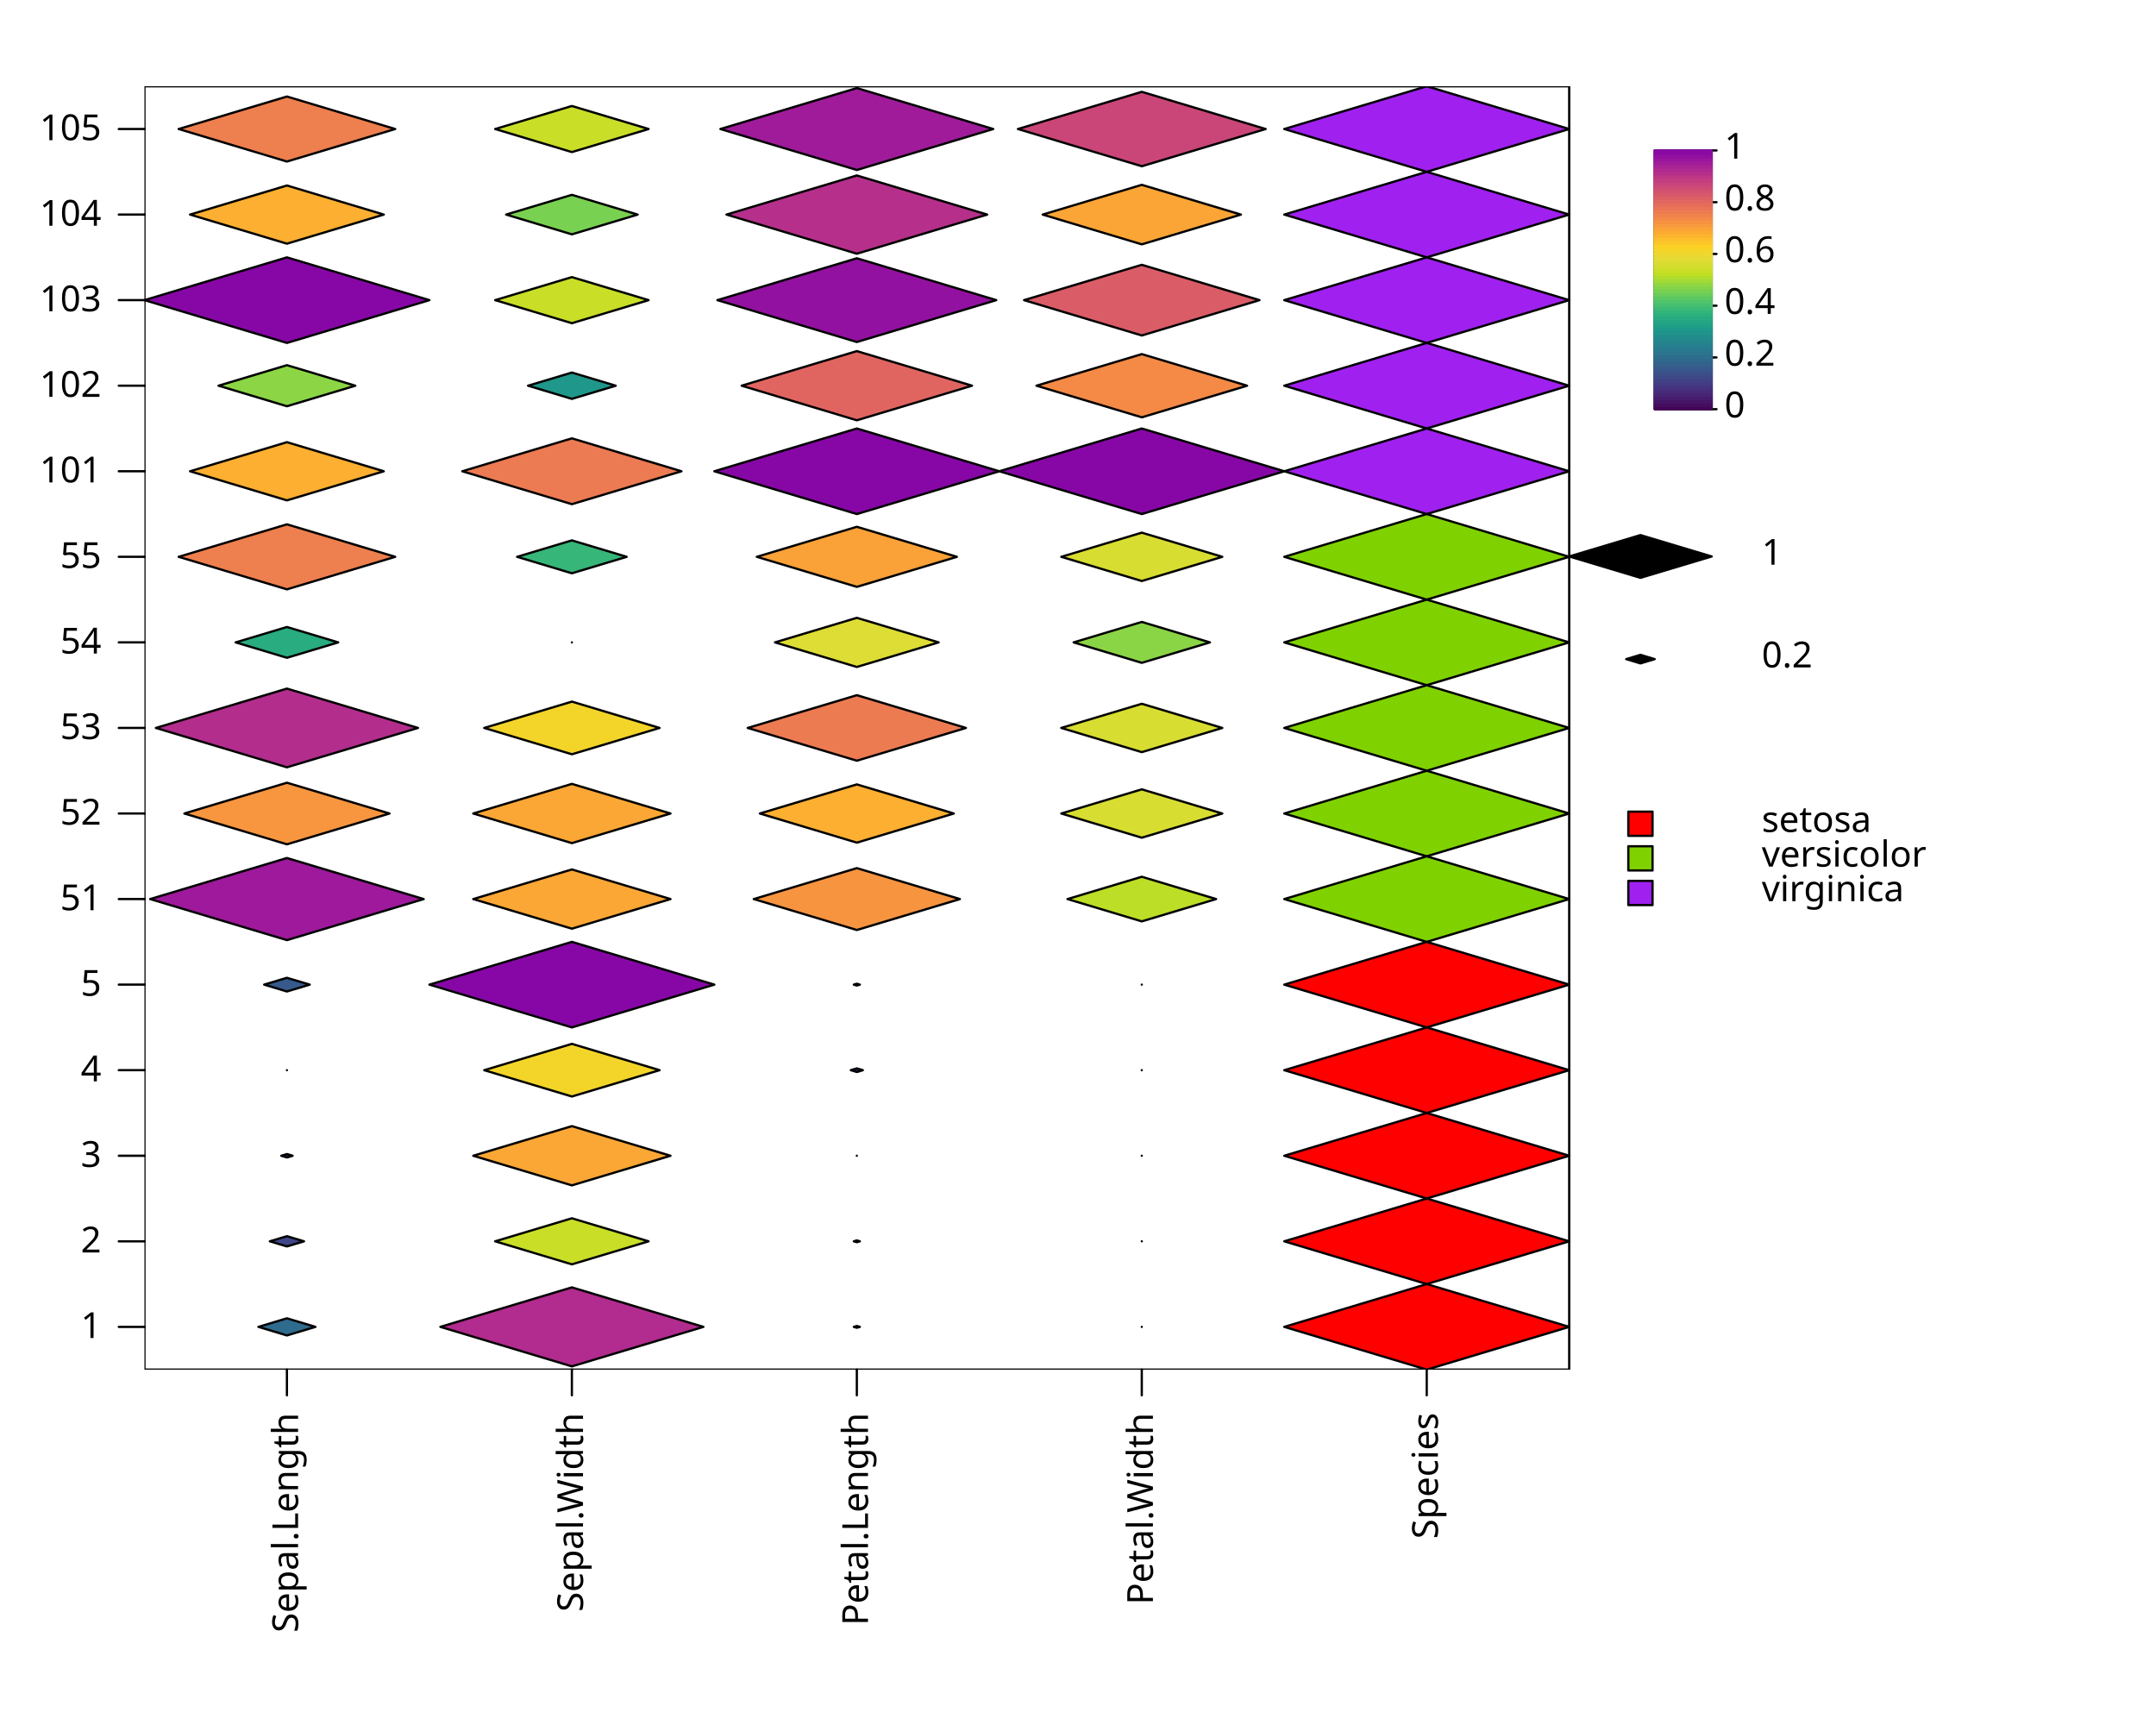
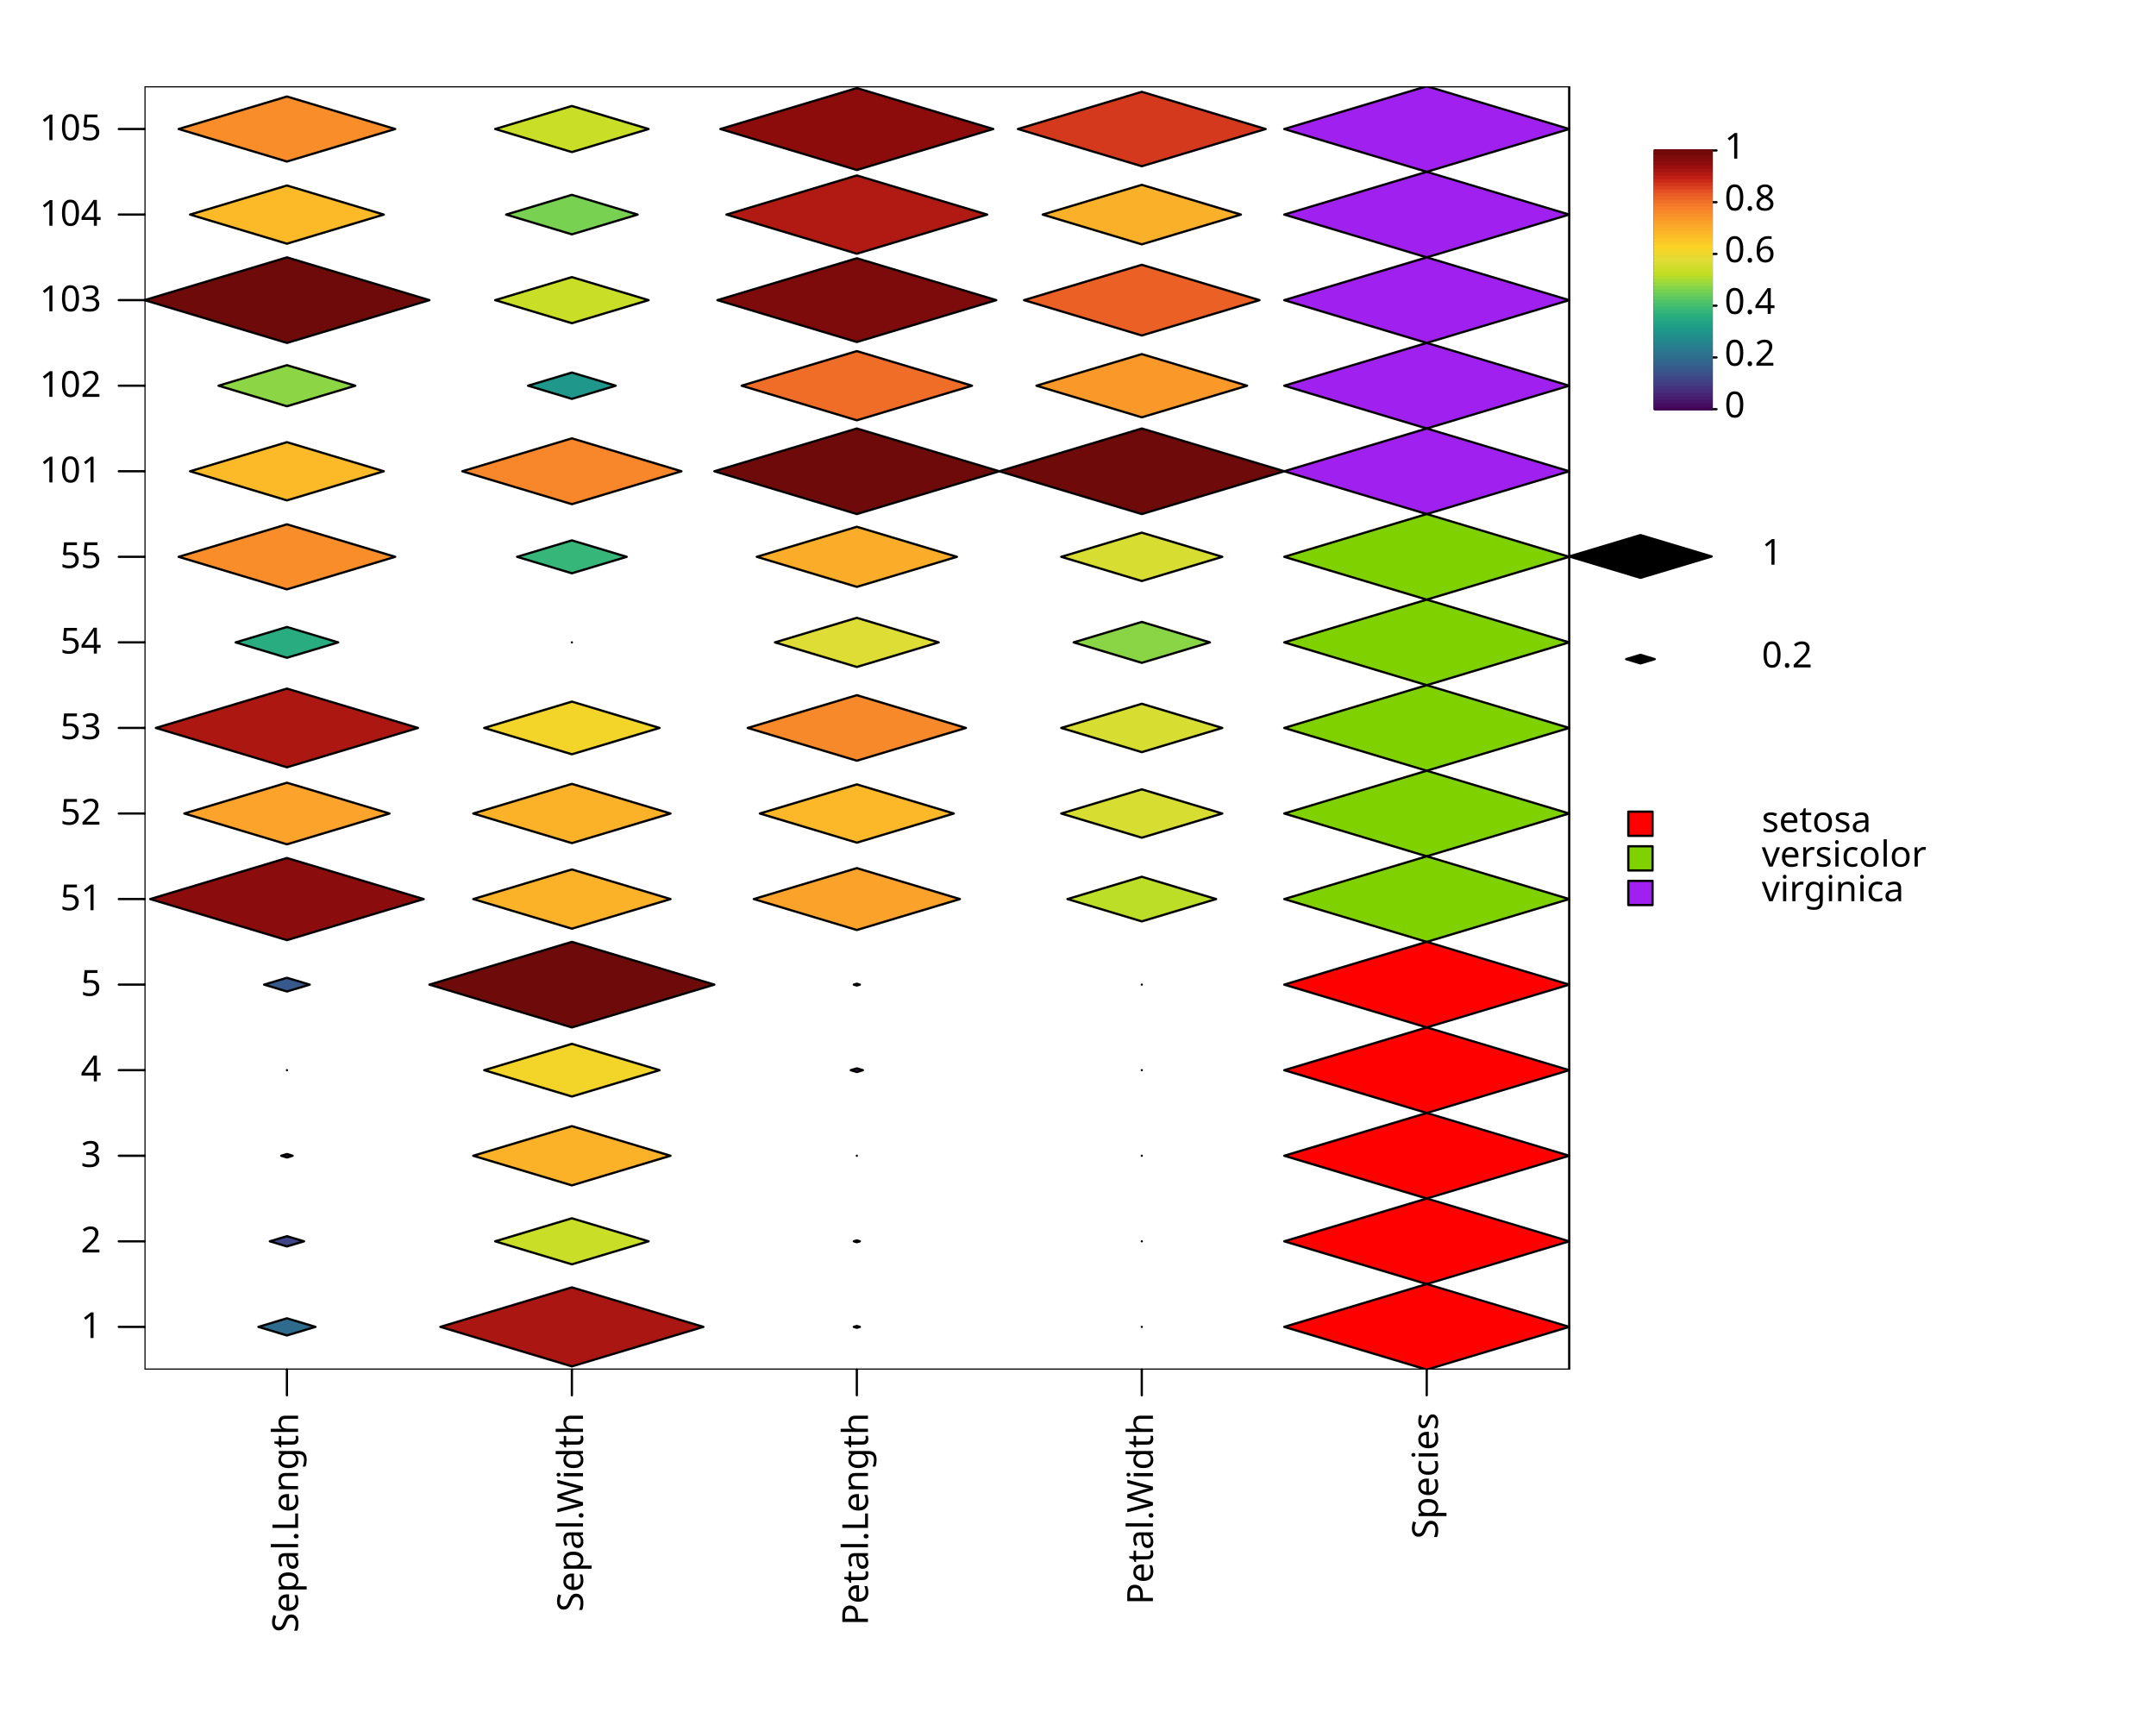
<svg xmlns="http://www.w3.org/2000/svg" class="svglite" data-engine-version="2.0" width="720.00pt" height="576.00pt" viewBox="0 0 720.00 576.00">
  <defs>
    <style type="text/css">
    .svglite line, .svglite polyline, .svglite polygon, .svglite path, .svglite rect, .svglite circle {
      fill: none;
      stroke: #000000;
      stroke-linecap: round;
      stroke-linejoin: round;
      stroke-miterlimit: 10.00;
    }
  </style>
  </defs>
  <rect width="100%" height="100%" style="stroke: none; fill: #FFFFFF;" />
  <defs>
    <clipPath id="cpMC4wMHw3MjAuMDB8MC4wMHw1NzYuMDA=">
      <rect x="0.00" y="0.00" width="720.00" height="576.00" />
    </clipPath>
  </defs>
  <g clip-path="url(#cpMC4wMHw3MjAuMDB8MC4wMHw1NzYuMDA=)">
    <line x1="95.82" y1="457.34" x2="95.82" y2="457.34" style="stroke-width: 0.75;" />
    <line x1="95.82" y1="457.34" x2="95.82" y2="465.91" style="stroke-width: 0.75;" />
    <text transform="translate(99.54,471.74) rotate(-90)" text-anchor="end" style="font-size: 12.00px; font-family: sans;" textLength="70.73px" lengthAdjust="spacingAndGlyphs">Sepal.Length</text>
    <line x1="190.98" y1="457.34" x2="190.98" y2="457.34" style="stroke-width: 0.75;" />
    <line x1="190.98" y1="457.34" x2="190.98" y2="465.91" style="stroke-width: 0.75;" />
    <text transform="translate(194.70,471.74) rotate(-90)" text-anchor="end" style="font-size: 12.00px; font-family: sans;" textLength="64.70px" lengthAdjust="spacingAndGlyphs">Sepal.Width</text>
    <line x1="286.14" y1="457.34" x2="286.14" y2="457.34" style="stroke-width: 0.75;" />
    <line x1="286.14" y1="457.34" x2="286.14" y2="465.91" style="stroke-width: 0.75;" />
    <text transform="translate(289.86,471.74) rotate(-90)" text-anchor="end" style="font-size: 12.00px; font-family: sans;" textLength="67.39px" lengthAdjust="spacingAndGlyphs">Petal.Length</text>
    <line x1="381.30" y1="457.34" x2="381.30" y2="457.34" style="stroke-width: 0.75;" />
    <line x1="381.30" y1="457.34" x2="381.30" y2="465.91" style="stroke-width: 0.75;" />
    <text transform="translate(385.02,471.74) rotate(-90)" text-anchor="end" style="font-size: 12.00px; font-family: sans;" textLength="61.36px" lengthAdjust="spacingAndGlyphs">Petal.Width</text>
    <line x1="476.46" y1="457.34" x2="476.46" y2="457.34" style="stroke-width: 0.75;" />
    <line x1="476.46" y1="457.34" x2="476.46" y2="465.91" style="stroke-width: 0.75;" />
    <text transform="translate(480.18,471.74) rotate(-90)" text-anchor="end" style="font-size: 12.00px; font-family: sans;" textLength="42.70px" lengthAdjust="spacingAndGlyphs">Species</text>
    <line x1="48.24" y1="443.06" x2="48.24" y2="443.06" style="stroke-width: 0.75;" />
    <line x1="48.24" y1="443.06" x2="39.67" y2="443.06" style="stroke-width: 0.75;" />
    <text x="33.84" y="446.78" text-anchor="end" style="font-size: 12.00px; font-family: sans;" textLength="6.67px" lengthAdjust="spacingAndGlyphs">1</text>
    <line x1="48.24" y1="414.49" x2="48.24" y2="414.49" style="stroke-width: 0.75;" />
    <line x1="48.24" y1="414.49" x2="39.67" y2="414.49" style="stroke-width: 0.75;" />
    <text x="33.84" y="418.21" text-anchor="end" style="font-size: 12.00px; font-family: sans;" textLength="6.67px" lengthAdjust="spacingAndGlyphs">2</text>
    <line x1="48.24" y1="385.92" x2="48.24" y2="385.92" style="stroke-width: 0.75;" />
    <line x1="48.24" y1="385.92" x2="39.67" y2="385.92" style="stroke-width: 0.75;" />
    <text x="33.84" y="389.64" text-anchor="end" style="font-size: 12.00px; font-family: sans;" textLength="6.67px" lengthAdjust="spacingAndGlyphs">3</text>
    <line x1="48.24" y1="357.35" x2="48.24" y2="357.35" style="stroke-width: 0.75;" />
    <line x1="48.24" y1="357.35" x2="39.67" y2="357.35" style="stroke-width: 0.75;" />
    <text x="33.84" y="361.07" text-anchor="end" style="font-size: 12.00px; font-family: sans;" textLength="6.67px" lengthAdjust="spacingAndGlyphs">4</text>
    <line x1="48.24" y1="328.78" x2="48.24" y2="328.78" style="stroke-width: 0.75;" />
    <line x1="48.24" y1="328.78" x2="39.67" y2="328.78" style="stroke-width: 0.75;" />
    <text x="33.84" y="332.50" text-anchor="end" style="font-size: 12.00px; font-family: sans;" textLength="6.67px" lengthAdjust="spacingAndGlyphs">5</text>
    <line x1="48.24" y1="300.21" x2="48.24" y2="300.21" style="stroke-width: 0.75;" />
    <line x1="48.24" y1="300.21" x2="39.67" y2="300.21" style="stroke-width: 0.75;" />
    <text x="33.84" y="303.93" text-anchor="end" style="font-size: 12.00px; font-family: sans;" textLength="13.35px" lengthAdjust="spacingAndGlyphs">51</text>
    <line x1="48.24" y1="271.64" x2="48.24" y2="271.64" style="stroke-width: 0.75;" />
    <line x1="48.24" y1="271.64" x2="39.67" y2="271.64" style="stroke-width: 0.75;" />
    <text x="33.84" y="275.36" text-anchor="end" style="font-size: 12.00px; font-family: sans;" textLength="13.35px" lengthAdjust="spacingAndGlyphs">52</text>
    <line x1="48.24" y1="243.07" x2="48.24" y2="243.07" style="stroke-width: 0.75;" />
    <line x1="48.24" y1="243.07" x2="39.67" y2="243.07" style="stroke-width: 0.75;" />
    <text x="33.84" y="246.79" text-anchor="end" style="font-size: 12.00px; font-family: sans;" textLength="13.35px" lengthAdjust="spacingAndGlyphs">53</text>
    <line x1="48.24" y1="214.50" x2="48.24" y2="214.50" style="stroke-width: 0.75;" />
    <line x1="48.24" y1="214.50" x2="39.67" y2="214.50" style="stroke-width: 0.75;" />
    <text x="33.84" y="218.22" text-anchor="end" style="font-size: 12.00px; font-family: sans;" textLength="13.35px" lengthAdjust="spacingAndGlyphs">54</text>
    <line x1="48.24" y1="185.93" x2="48.24" y2="185.93" style="stroke-width: 0.75;" />
    <line x1="48.24" y1="185.93" x2="39.67" y2="185.93" style="stroke-width: 0.75;" />
    <text x="33.84" y="189.65" text-anchor="end" style="font-size: 12.00px; font-family: sans;" textLength="13.35px" lengthAdjust="spacingAndGlyphs">55</text>
    <line x1="48.24" y1="157.36" x2="48.24" y2="157.36" style="stroke-width: 0.75;" />
    <line x1="48.24" y1="157.36" x2="39.67" y2="157.36" style="stroke-width: 0.75;" />
    <text x="33.84" y="161.08" text-anchor="end" style="font-size: 12.00px; font-family: sans;" textLength="20.02px" lengthAdjust="spacingAndGlyphs">101</text>
    <line x1="48.24" y1="128.79" x2="48.24" y2="128.79" style="stroke-width: 0.75;" />
    <line x1="48.24" y1="128.79" x2="39.67" y2="128.79" style="stroke-width: 0.75;" />
    <text x="33.84" y="132.51" text-anchor="end" style="font-size: 12.00px; font-family: sans;" textLength="20.02px" lengthAdjust="spacingAndGlyphs">102</text>
    <line x1="48.24" y1="100.22" x2="48.24" y2="100.22" style="stroke-width: 0.75;" />
    <line x1="48.24" y1="100.22" x2="39.67" y2="100.22" style="stroke-width: 0.75;" />
    <text x="33.84" y="103.94" text-anchor="end" style="font-size: 12.00px; font-family: sans;" textLength="20.02px" lengthAdjust="spacingAndGlyphs">103</text>
    <line x1="48.24" y1="71.65" x2="48.24" y2="71.65" style="stroke-width: 0.75;" />
    <line x1="48.24" y1="71.65" x2="39.67" y2="71.65" style="stroke-width: 0.75;" />
    <text x="33.84" y="75.37" text-anchor="end" style="font-size: 12.00px; font-family: sans;" textLength="20.02px" lengthAdjust="spacingAndGlyphs">104</text>
    <line x1="48.24" y1="43.08" x2="48.24" y2="43.08" style="stroke-width: 0.75;" />
    <line x1="48.24" y1="43.08" x2="39.67" y2="43.08" style="stroke-width: 0.75;" />
    <text x="33.84" y="46.80" text-anchor="end" style="font-size: 12.00px; font-family: sans;" textLength="20.02px" lengthAdjust="spacingAndGlyphs">105</text>
  </g>
  <defs>
    <clipPath id="cpNDguMjR8NjE5LjIwfDI4LjgwfDQ1Ny4zNA==">
      <rect x="48.24" y="28.80" width="570.96" height="428.54" />
    </clipPath>
  </defs>
  <g clip-path="url(#cpNDguMjR8NjE5LjIwfDI4LjgwfDQ1Ny4zNA==)">
    <rect x="48.24" y="28.80" width="475.80" height="428.54" style="stroke-width: 0.75;" />
  </g>
  <g clip-path="url(#cpMC4wMHw3MjAuMDB8MC4wMHw1NzYuMDA=)">
</g>
  <g clip-path="url(#cpNDguMjR8NjE5LjIwfDI4LjgwfDQ1Ny4zNA==)">
-     <polygon points="59.66,43.08 95.82,32.23 131.98,43.08 95.82,53.94 " style="stroke-width: 0.75; fill: #EE7F4E;" />
-     <polygon points="63.47,71.65 95.82,61.94 128.17,71.65 95.82,81.37 " style="stroke-width: 0.75; fill: #FCAF30;" />
-     <polygon points="48.24,100.22 95.82,85.94 143.40,100.22 95.82,114.51 " style="stroke-width: 0.75; fill: #8707A6;" />
+     <polygon points="59.66,43.08 95.82,32.23 131.98,43.08 95.82,53.94 " style="stroke-width: 0.75; fill: #F88D2A;" />
+     <polygon points="63.47,71.65 95.82,61.94 128.17,71.65 95.82,81.37 " style="stroke-width: 0.75; fill: #FCB928;" />
+     <polygon points="48.24,100.22 95.82,85.94 143.40,100.22 95.82,114.51 " style="stroke-width: 0.75; fill: #6E0A0A;" />
    <polygon points="72.98,128.79 95.82,121.94 118.66,128.79 95.82,135.65 " style="stroke-width: 0.75; fill: #8CD645;" />
-     <polygon points="63.47,157.36 95.82,147.65 128.17,157.36 95.82,167.08 " style="stroke-width: 0.75; fill: #FCAF30;" />
-     <polygon points="59.66,185.93 95.82,175.08 131.98,185.93 95.82,196.79 " style="stroke-width: 0.75; fill: #EE7F4E;" />
+     <polygon points="63.47,157.36 95.82,147.65 128.17,157.36 95.82,167.08 " style="stroke-width: 0.75; fill: #FCB928;" />
+     <polygon points="59.66,185.93 95.82,175.08 131.98,185.93 95.82,196.79 " style="stroke-width: 0.75; fill: #F88D2A;" />
    <polygon points="78.69,214.50 95.82,209.36 112.95,214.50 95.82,219.64 " style="stroke-width: 0.75; fill: #28AC80;" />
-     <polygon points="52.05,243.07 95.82,229.93 139.59,243.07 95.82,256.21 " style="stroke-width: 0.75; fill: #B32D8D;" />
-     <polygon points="61.56,271.64 95.82,261.36 130.08,271.64 95.82,281.93 " style="stroke-width: 0.75; fill: #F7963F;" />
-     <polygon points="50.14,300.21 95.82,286.50 141.50,300.21 95.82,313.92 " style="stroke-width: 0.75; fill: #9E199B;" />
+     <polygon points="52.05,243.07 95.82,229.93 139.59,243.07 95.82,256.21 " style="stroke-width: 0.75; fill: #AC1712;" />
+     <polygon points="61.56,271.64 95.82,261.36 130.08,271.64 95.82,281.93 " style="stroke-width: 0.75; fill: #FBA32A;" />
+     <polygon points="50.14,300.21 95.82,286.50 141.50,300.21 95.82,313.92 " style="stroke-width: 0.75; fill: #8A0C0C;" />
    <polygon points="88.21,328.78 95.82,326.50 103.43,328.78 95.82,331.07 " style="stroke-width: 0.75; fill: #37598C;" />
    <polygon points="95.82,357.35 95.82,357.35 95.82,357.35 95.82,357.35 " style="stroke-width: 0.75; fill: #440154;" />
    <polygon points="93.92,385.92 95.82,385.35 97.72,385.92 95.82,386.49 " style="stroke-width: 0.75; fill: #47196B;" />
    <polygon points="90.11,414.49 95.82,412.78 101.53,414.49 95.82,416.20 " style="stroke-width: 0.75; fill: #3F4586;" />
    <polygon points="86.30,443.06 95.82,440.20 105.34,443.06 95.82,445.92 " style="stroke-width: 0.75; fill: #2F6B8D;" />
    <polygon points="165.36,43.08 190.98,35.39 216.60,43.08 190.98,50.78 " style="stroke-width: 0.75; fill: #C9DE27;" />
    <polygon points="169.02,71.65 190.98,65.06 212.94,71.65 190.98,78.25 " style="stroke-width: 0.75; fill: #79D151;" />
    <polygon points="165.36,100.22 190.98,92.53 216.60,100.22 190.98,107.92 " style="stroke-width: 0.75; fill: #C9DE27;" />
    <polygon points="176.34,128.79 190.98,124.40 205.62,128.79 190.98,133.19 " style="stroke-width: 0.75; fill: #1F978A;" />
-     <polygon points="154.38,157.36 190.98,146.37 227.58,157.36 190.98,168.35 " style="stroke-width: 0.75; fill: #EC7A52;" />
+     <polygon points="154.38,157.36 190.98,146.37 227.58,157.36 190.98,168.35 " style="stroke-width: 0.75; fill: #F7872A;" />
    <polygon points="172.68,185.93 190.98,180.44 209.28,185.93 190.98,191.43 " style="stroke-width: 0.75; fill: #36B678;" />
    <polygon points="190.98,214.50 190.98,214.50 190.98,214.50 190.98,214.50 " style="stroke-width: 0.75; fill: #440154;" />
    <polygon points="161.70,243.07 190.98,234.28 220.26,243.07 190.98,251.86 " style="stroke-width: 0.75; fill: #F3D52A;" />
-     <polygon points="158.04,271.64 190.98,261.75 223.92,271.64 190.98,281.53 " style="stroke-width: 0.75; fill: #FBA735;" />
-     <polygon points="158.04,300.21 190.98,290.32 223.92,300.21 190.98,310.10 " style="stroke-width: 0.75; fill: #FBA735;" />
-     <polygon points="143.40,328.78 190.98,314.50 238.56,328.78 190.98,343.07 " style="stroke-width: 0.75; fill: #8707A6;" />
+     <polygon points="158.04,271.64 190.98,261.75 223.92,271.64 190.98,281.53 " style="stroke-width: 0.75; fill: #FBB229;" />
+     <polygon points="158.04,300.21 190.98,290.32 223.92,300.21 190.98,310.10 " style="stroke-width: 0.75; fill: #FBB229;" />
+     <polygon points="143.40,328.78 190.98,314.50 238.56,328.78 190.98,343.07 " style="stroke-width: 0.75; fill: #6E0A0A;" />
    <polygon points="161.70,357.35 190.98,348.56 220.26,357.35 190.98,366.14 " style="stroke-width: 0.75; fill: #F3D52A;" />
-     <polygon points="158.04,385.92 190.98,376.03 223.92,385.92 190.98,395.81 " style="stroke-width: 0.75; fill: #FBA735;" />
+     <polygon points="158.04,385.92 190.98,376.03 223.92,385.92 190.98,395.81 " style="stroke-width: 0.75; fill: #FBB229;" />
    <polygon points="165.36,414.49 190.98,406.80 216.60,414.49 190.98,422.18 " style="stroke-width: 0.75; fill: #C9DE27;" />
-     <polygon points="147.06,443.06 190.98,429.87 234.90,443.06 190.98,456.25 " style="stroke-width: 0.75; fill: #B22B8E;" />
-     <polygon points="240.58,43.08 286.14,29.41 331.70,43.08 286.14,56.76 " style="stroke-width: 0.75; fill: #A01B9A;" />
-     <polygon points="242.61,71.65 286.14,58.59 329.67,71.65 286.14,84.72 " style="stroke-width: 0.75; fill: #B6308B;" />
-     <polygon points="239.57,100.22 286.14,86.24 332.71,100.22 286.14,114.20 " style="stroke-width: 0.75; fill: #9311A0;" />
-     <polygon points="247.67,128.79 286.14,117.24 324.61,128.79 286.14,140.34 " style="stroke-width: 0.75; fill: #E06561;" />
-     <polygon points="238.56,157.36 286.14,143.08 333.72,157.36 286.14,171.65 " style="stroke-width: 0.75; fill: #8707A6;" />
-     <polygon points="252.73,185.93 286.14,175.90 319.55,185.93 286.14,195.96 " style="stroke-width: 0.75; fill: #FAA138;" />
+     <polygon points="147.06,443.06 190.98,429.87 234.90,443.06 190.98,456.25 " style="stroke-width: 0.75; fill: #AA1612;" />
+     <polygon points="240.58,43.08 286.14,29.41 331.70,43.08 286.14,56.76 " style="stroke-width: 0.75; fill: #8C0C0C;" />
+     <polygon points="242.61,71.65 286.14,58.59 329.67,71.65 286.14,84.72 " style="stroke-width: 0.75; fill: #B11913;" />
+     <polygon points="239.57,100.22 286.14,86.24 332.71,100.22 286.14,114.20 " style="stroke-width: 0.75; fill: #7D0B0B;" />
+     <polygon points="247.67,128.79 286.14,117.24 324.61,128.79 286.14,140.34 " style="stroke-width: 0.75; fill: #F06D27;" />
+     <polygon points="238.56,157.36 286.14,143.08 333.72,157.36 286.14,171.65 " style="stroke-width: 0.75; fill: #6E0A0A;" />
+     <polygon points="252.73,185.93 286.14,175.90 319.55,185.93 286.14,195.96 " style="stroke-width: 0.75; fill: #FBAD29;" />
    <polygon points="258.81,214.50 286.14,206.30 313.47,214.50 286.14,222.71 " style="stroke-width: 0.75; fill: #DEDD35;" />
-     <polygon points="249.70,243.07 286.14,232.13 322.58,243.07 286.14,254.01 " style="stroke-width: 0.75; fill: #ED7B51;" />
-     <polygon points="253.75,271.64 286.14,261.92 318.53,271.64 286.14,281.37 " style="stroke-width: 0.75; fill: #FCAF31;" />
-     <polygon points="251.72,300.21 286.14,289.88 320.56,300.21 286.14,310.54 " style="stroke-width: 0.75; fill: #F79440;" />
+     <polygon points="249.70,243.07 286.14,232.13 322.58,243.07 286.14,254.01 " style="stroke-width: 0.75; fill: #F8892A;" />
+     <polygon points="253.75,271.64 286.14,261.92 318.53,271.64 286.14,281.37 " style="stroke-width: 0.75; fill: #FCB828;" />
+     <polygon points="251.72,300.21 286.14,289.88 320.56,300.21 286.14,310.54 " style="stroke-width: 0.75; fill: #FBA22A;" />
    <polygon points="285.13,328.78 286.14,328.48 287.15,328.78 286.14,329.08 " style="stroke-width: 0.75; fill: #450D60;" />
    <polygon points="284.12,357.35 286.14,356.74 288.16,357.35 286.14,357.96 " style="stroke-width: 0.75; fill: #471A6D;" />
    <polygon points="286.14,385.92 286.14,385.92 286.14,385.92 286.14,385.92 " style="stroke-width: 0.75; fill: #440154;" />
    <polygon points="285.13,414.49 286.14,414.19 287.15,414.49 286.14,414.79 " style="stroke-width: 0.75; fill: #450D60;" />
    <polygon points="285.13,443.06 286.14,442.76 287.15,443.06 286.14,443.36 " style="stroke-width: 0.75; fill: #450D60;" />
-     <polygon points="339.93,43.08 381.30,30.66 422.67,43.08 381.30,55.51 " style="stroke-width: 0.75; fill: #CA4678;" />
-     <polygon points="348.20,71.65 381.30,61.72 414.40,71.65 381.30,81.59 " style="stroke-width: 0.75; fill: #FBA536;" />
-     <polygon points="341.99,100.22 381.30,88.42 420.61,100.22 381.30,112.02 " style="stroke-width: 0.75; fill: #DA5C67;" />
-     <polygon points="346.13,128.79 381.30,118.24 416.47,128.79 381.30,139.35 " style="stroke-width: 0.75; fill: #F48A46;" />
-     <polygon points="333.72,157.36 381.30,143.08 428.88,157.36 381.30,171.65 " style="stroke-width: 0.75; fill: #8707A6;" />
+     <polygon points="339.93,43.08 381.30,30.66 422.67,43.08 381.30,55.51 " style="stroke-width: 0.75; fill: #D4391D;" />
+     <polygon points="348.20,71.65 381.30,61.72 414.40,71.65 381.30,81.59 " style="stroke-width: 0.75; fill: #FBB029;" />
+     <polygon points="341.99,100.22 381.30,88.42 420.61,100.22 381.30,112.02 " style="stroke-width: 0.75; fill: #EB6025;" />
+     <polygon points="346.13,128.79 381.30,118.24 416.47,128.79 381.30,139.35 " style="stroke-width: 0.75; fill: #FA992A;" />
+     <polygon points="333.72,157.36 381.30,143.08 428.88,157.36 381.30,171.65 " style="stroke-width: 0.75; fill: #6E0A0A;" />
    <polygon points="354.41,185.93 381.30,177.86 408.19,185.93 381.30,194.01 " style="stroke-width: 0.75; fill: #D8DD31;" />
    <polygon points="358.54,214.50 381.30,207.67 404.06,214.50 381.30,221.33 " style="stroke-width: 0.75; fill: #8AD546;" />
    <polygon points="354.41,243.07 381.30,235.00 408.19,243.07 381.30,251.15 " style="stroke-width: 0.75; fill: #D8DD31;" />
    <polygon points="354.41,271.64 381.30,263.57 408.19,271.64 381.30,279.72 " style="stroke-width: 0.75; fill: #D8DD31;" />
    <polygon points="356.48,300.21 381.30,292.76 406.12,300.21 381.30,307.66 " style="stroke-width: 0.75; fill: #BCDE26;" />
    <polygon points="381.30,328.78 381.30,328.78 381.30,328.78 381.30,328.78 " style="stroke-width: 0.75; fill: #440154;" />
    <polygon points="381.30,357.35 381.30,357.35 381.30,357.35 381.30,357.35 " style="stroke-width: 0.75; fill: #440154;" />
    <polygon points="381.30,385.92 381.30,385.92 381.30,385.92 381.30,385.92 " style="stroke-width: 0.75; fill: #440154;" />
    <polygon points="381.30,414.49 381.30,414.49 381.30,414.49 381.30,414.49 " style="stroke-width: 0.75; fill: #440154;" />
    <polygon points="381.30,443.06 381.30,443.06 381.30,443.06 381.30,443.06 " style="stroke-width: 0.75; fill: #440154;" />
    <polygon points="428.88,43.08 476.46,28.80 524.04,43.08 476.46,57.37 " style="stroke-width: 0.75; fill: #A020F0;" />
    <polygon points="428.88,71.65 476.46,57.37 524.04,71.65 476.46,85.94 " style="stroke-width: 0.75; fill: #A020F0;" />
    <polygon points="428.88,100.22 476.46,85.94 524.04,100.22 476.46,114.51 " style="stroke-width: 0.75; fill: #A020F0;" />
    <polygon points="428.88,128.79 476.46,114.51 524.04,128.79 476.46,143.08 " style="stroke-width: 0.75; fill: #A020F0;" />
    <polygon points="428.88,157.36 476.46,143.08 524.04,157.36 476.46,171.65 " style="stroke-width: 0.75; fill: #A020F0;" />
    <polygon points="428.88,185.93 476.46,171.65 524.04,185.93 476.46,200.22 " style="stroke-width: 0.75; fill: #7FD200;" />
    <polygon points="428.88,214.50 476.46,200.22 524.04,214.50 476.46,228.79 " style="stroke-width: 0.75; fill: #7FD200;" />
    <polygon points="428.88,243.07 476.46,228.79 524.04,243.07 476.46,257.36 " style="stroke-width: 0.75; fill: #7FD200;" />
    <polygon points="428.88,271.64 476.46,257.36 524.04,271.64 476.46,285.93 " style="stroke-width: 0.75; fill: #7FD200;" />
    <polygon points="428.88,300.21 476.46,285.93 524.04,300.21 476.46,314.50 " style="stroke-width: 0.75; fill: #7FD200;" />
    <polygon points="428.88,328.78 476.46,314.50 524.04,328.78 476.46,343.07 " style="stroke-width: 0.75; fill: #FF0000;" />
    <polygon points="428.88,357.35 476.46,343.07 524.04,357.35 476.46,371.64 " style="stroke-width: 0.75; fill: #FF0000;" />
    <polygon points="428.88,385.92 476.46,371.64 524.04,385.92 476.46,400.20 " style="stroke-width: 0.75; fill: #FF0000;" />
    <polygon points="428.88,414.49 476.46,400.20 524.04,414.49 476.46,428.77 " style="stroke-width: 0.75; fill: #FF0000;" />
    <polygon points="428.88,443.06 476.46,428.77 524.04,443.06 476.46,457.34 " style="stroke-width: 0.75; fill: #FF0000;" />
  </g>
  <g clip-path="url(#cpMC4wMHw3MjAuMDB8MC4wMHw1NzYuMDA=)">
    <rect x="552.59" y="50.23" width="19.03" height="86.40" style="stroke-width: 0.75;" />
    <line x1="571.62" y1="136.63" x2="573.24" y2="136.63" style="stroke-width: 0.75;" />
    <line x1="571.62" y1="119.35" x2="573.24" y2="119.35" style="stroke-width: 0.75;" />
    <line x1="571.62" y1="102.07" x2="573.24" y2="102.07" style="stroke-width: 0.75;" />
    <line x1="571.62" y1="84.79" x2="573.24" y2="84.79" style="stroke-width: 0.75;" />
    <line x1="571.62" y1="67.51" x2="573.24" y2="67.51" style="stroke-width: 0.75;" />
    <line x1="571.62" y1="50.23" x2="573.24" y2="50.23" style="stroke-width: 0.75;" />
    <text x="575.90" y="139.38" style="font-size: 12.00px; font-family: sans;" textLength="6.67px" lengthAdjust="spacingAndGlyphs">0</text>
    <text x="575.90" y="122.10" style="font-size: 12.00px; font-family: sans;" textLength="16.68px" lengthAdjust="spacingAndGlyphs">0.2</text>
    <text x="575.90" y="104.82" style="font-size: 12.00px; font-family: sans;" textLength="16.68px" lengthAdjust="spacingAndGlyphs">0.4</text>
    <text x="575.90" y="87.54" style="font-size: 12.00px; font-family: sans;" textLength="16.68px" lengthAdjust="spacingAndGlyphs">0.6</text>
    <text x="575.90" y="70.26" style="font-size: 12.00px; font-family: sans;" textLength="16.68px" lengthAdjust="spacingAndGlyphs">0.8</text>
    <text x="575.90" y="52.98" style="font-size: 12.00px; font-family: sans;" textLength="6.67px" lengthAdjust="spacingAndGlyphs">1</text>
    <rect x="552.59" y="135.48" width="19.03" height="1.15" style="stroke-width: 0.75; stroke: #440557; fill: #440557;" />
    <rect x="552.59" y="134.32" width="19.03" height="1.15" style="stroke-width: 0.75; stroke: #450D5F; fill: #450D5F;" />
    <rect x="552.59" y="133.17" width="19.03" height="1.15" style="stroke-width: 0.75; stroke: #461567; fill: #461567;" />
    <rect x="552.59" y="132.02" width="19.03" height="1.15" style="stroke-width: 0.75; stroke: #471D6F; fill: #471D6F;" />
    <rect x="552.59" y="130.87" width="19.03" height="1.15" style="stroke-width: 0.75; stroke: #472575; fill: #472575;" />
    <rect x="552.59" y="129.72" width="19.03" height="1.15" style="stroke-width: 0.75; stroke: #462C7A; fill: #462C7A;" />
    <rect x="552.59" y="128.56" width="19.03" height="1.15" style="stroke-width: 0.75; stroke: #44337E; fill: #44337E;" />
    <rect x="552.59" y="127.41" width="19.03" height="1.15" style="stroke-width: 0.75; stroke: #433B83; fill: #433B83;" />
    <rect x="552.59" y="126.26" width="19.03" height="1.15" style="stroke-width: 0.75; stroke: #414286; fill: #414286;" />
    <rect x="552.59" y="125.11" width="19.03" height="1.15" style="stroke-width: 0.75; stroke: #3E4887; fill: #3E4887;" />
    <rect x="552.59" y="123.96" width="19.03" height="1.15" style="stroke-width: 0.75; stroke: #3B4F89; fill: #3B4F89;" />
    <rect x="552.59" y="122.80" width="19.03" height="1.15" style="stroke-width: 0.75; stroke: #38568B; fill: #38568B;" />
    <rect x="552.59" y="121.65" width="19.03" height="1.15" style="stroke-width: 0.75; stroke: #365C8C; fill: #365C8C;" />
    <rect x="552.59" y="120.50" width="19.03" height="1.15" style="stroke-width: 0.75; stroke: #33628C; fill: #33628C;" />
    <rect x="552.59" y="119.35" width="19.03" height="1.15" style="stroke-width: 0.75; stroke: #30688D; fill: #30688D;" />
    <rect x="552.59" y="118.20" width="19.03" height="1.15" style="stroke-width: 0.75; stroke: #2D6E8D; fill: #2D6E8D;" />
    <rect x="552.59" y="117.04" width="19.03" height="1.15" style="stroke-width: 0.75; stroke: #2B738E; fill: #2B738E;" />
    <rect x="552.59" y="115.89" width="19.03" height="1.15" style="stroke-width: 0.75; stroke: #29798E; fill: #29798E;" />
    <rect x="552.59" y="114.74" width="19.03" height="1.15" style="stroke-width: 0.75; stroke: #277E8E; fill: #277E8E;" />
    <rect x="552.59" y="113.59" width="19.03" height="1.15" style="stroke-width: 0.75; stroke: #25838E; fill: #25838E;" />
    <rect x="552.59" y="112.44" width="19.03" height="1.15" style="stroke-width: 0.75; stroke: #23898D; fill: #23898D;" />
    <rect x="552.59" y="111.28" width="19.03" height="1.15" style="stroke-width: 0.75; stroke: #218E8C; fill: #218E8C;" />
    <rect x="552.59" y="110.13" width="19.03" height="1.15" style="stroke-width: 0.75; stroke: #20948B; fill: #20948B;" />
    <rect x="552.59" y="108.98" width="19.03" height="1.15" style="stroke-width: 0.75; stroke: #1E998A; fill: #1E998A;" />
    <rect x="552.59" y="107.83" width="19.03" height="1.15" style="stroke-width: 0.75; stroke: #209F87; fill: #209F87;" />
    <rect x="552.59" y="106.68" width="19.03" height="1.15" style="stroke-width: 0.75; stroke: #23A484; fill: #23A484;" />
    <rect x="552.59" y="105.52" width="19.03" height="1.15" style="stroke-width: 0.75; stroke: #27A982; fill: #27A982;" />
    <rect x="552.59" y="104.37" width="19.03" height="1.15" style="stroke-width: 0.75; stroke: #2AAF7F; fill: #2AAF7F;" />
    <rect x="552.59" y="103.22" width="19.03" height="1.15" style="stroke-width: 0.75; stroke: #33B47A; fill: #33B47A;" />
    <rect x="552.59" y="102.07" width="19.03" height="1.15" style="stroke-width: 0.75; stroke: #3CB975; fill: #3CB975;" />
    <rect x="552.59" y="100.92" width="19.03" height="1.15" style="stroke-width: 0.75; stroke: #46BF6F; fill: #46BF6F;" />
    <rect x="552.59" y="99.76" width="19.03" height="1.15" style="stroke-width: 0.75; stroke: #50C46A; fill: #50C46A;" />
    <rect x="552.59" y="98.61" width="19.03" height="1.15" style="stroke-width: 0.75; stroke: #5DC862; fill: #5DC862;" />
    <rect x="552.59" y="97.46" width="19.03" height="1.15" style="stroke-width: 0.75; stroke: #6ACC5A; fill: #6ACC5A;" />
    <rect x="552.59" y="96.31" width="19.03" height="1.15" style="stroke-width: 0.75; stroke: #77D052; fill: #77D052;" />
    <rect x="552.59" y="95.16" width="19.03" height="1.15" style="stroke-width: 0.75; stroke: #84D44A; fill: #84D44A;" />
    <rect x="552.59" y="94.00" width="19.03" height="1.15" style="stroke-width: 0.75; stroke: #94D740; fill: #94D740;" />
    <rect x="552.59" y="92.85" width="19.03" height="1.15" style="stroke-width: 0.75; stroke: #A3DA36; fill: #A3DA36;" />
    <rect x="552.59" y="91.70" width="19.03" height="1.15" style="stroke-width: 0.75; stroke: #B2DC2C; fill: #B2DC2C;" />
    <rect x="552.59" y="90.55" width="19.03" height="1.15" style="stroke-width: 0.75; stroke: #C2DE23; fill: #C2DE23;" />
    <rect x="552.59" y="89.40" width="19.03" height="1.15" style="stroke-width: 0.75; stroke: #CADE28; fill: #CADE28;" />
    <rect x="552.59" y="88.24" width="19.03" height="1.15" style="stroke-width: 0.75; stroke: #D1DD2D; fill: #D1DD2D;" />
    <rect x="552.59" y="87.09" width="19.03" height="1.15" style="stroke-width: 0.75; stroke: #D9DD32; fill: #D9DD32;" />
    <rect x="552.59" y="85.94" width="19.03" height="1.15" style="stroke-width: 0.75; stroke: #E1DC36; fill: #E1DC36;" />
    <rect x="552.59" y="84.79" width="19.03" height="1.15" style="stroke-width: 0.75; stroke: #E8D932; fill: #E8D932;" />
    <rect x="552.59" y="83.64" width="19.03" height="1.15" style="stroke-width: 0.75; stroke: #EFD72D; fill: #EFD72D;" />
    <rect x="552.59" y="82.48" width="19.03" height="1.15" style="stroke-width: 0.75; stroke: #F6D428; fill: #F6D428;" />
-     <rect x="552.59" y="81.33" width="19.03" height="1.15" style="stroke-width: 0.75; stroke: #FCD025; fill: #FCD025;" />
-     <rect x="552.59" y="80.18" width="19.03" height="1.15" style="stroke-width: 0.75; stroke: #FCC728; fill: #FCC728;" />
-     <rect x="552.59" y="79.03" width="19.03" height="1.15" style="stroke-width: 0.75; stroke: #FCBE2C; fill: #FCBE2C;" />
-     <rect x="552.59" y="77.88" width="19.03" height="1.15" style="stroke-width: 0.75; stroke: #FCB42F; fill: #FCB42F;" />
-     <rect x="552.59" y="76.72" width="19.03" height="1.15" style="stroke-width: 0.75; stroke: #FCAB32; fill: #FCAB32;" />
-     <rect x="552.59" y="75.57" width="19.03" height="1.15" style="stroke-width: 0.75; stroke: #FAA338; fill: #FAA338;" />
-     <rect x="552.59" y="74.42" width="19.03" height="1.15" style="stroke-width: 0.75; stroke: #F89A3D; fill: #F89A3D;" />
-     <rect x="552.59" y="73.27" width="19.03" height="1.15" style="stroke-width: 0.75; stroke: #F69242; fill: #F69242;" />
-     <rect x="552.59" y="72.12" width="19.03" height="1.15" style="stroke-width: 0.75; stroke: #F48A47; fill: #F48A47;" />
-     <rect x="552.59" y="70.96" width="19.03" height="1.15" style="stroke-width: 0.75; stroke: #F0824C; fill: #F0824C;" />
-     <rect x="552.59" y="69.81" width="19.03" height="1.15" style="stroke-width: 0.75; stroke: #ED7B51; fill: #ED7B51;" />
-     <rect x="552.59" y="68.66" width="19.03" height="1.15" style="stroke-width: 0.75; stroke: #E97456; fill: #E97456;" />
-     <rect x="552.59" y="67.51" width="19.03" height="1.15" style="stroke-width: 0.75; stroke: #E56D5B; fill: #E56D5B;" />
-     <rect x="552.59" y="66.36" width="19.03" height="1.15" style="stroke-width: 0.75; stroke: #E16660; fill: #E16660;" />
-     <rect x="552.59" y="65.20" width="19.03" height="1.15" style="stroke-width: 0.75; stroke: #DC5F65; fill: #DC5F65;" />
-     <rect x="552.59" y="64.05" width="19.03" height="1.15" style="stroke-width: 0.75; stroke: #D7586A; fill: #D7586A;" />
-     <rect x="552.59" y="62.90" width="19.03" height="1.15" style="stroke-width: 0.75; stroke: #D3516F; fill: #D3516F;" />
-     <rect x="552.59" y="61.75" width="19.03" height="1.15" style="stroke-width: 0.75; stroke: #CD4B75; fill: #CD4B75;" />
-     <rect x="552.59" y="60.60" width="19.03" height="1.15" style="stroke-width: 0.75; stroke: #C8447A; fill: #C8447A;" />
-     <rect x="552.59" y="59.44" width="19.03" height="1.15" style="stroke-width: 0.75; stroke: #C33D7F; fill: #C33D7F;" />
-     <rect x="552.59" y="58.29" width="19.03" height="1.15" style="stroke-width: 0.75; stroke: #BD3785; fill: #BD3785;" />
-     <rect x="552.59" y="57.14" width="19.03" height="1.15" style="stroke-width: 0.75; stroke: #B6308A; fill: #B6308A;" />
-     <rect x="552.59" y="55.99" width="19.03" height="1.15" style="stroke-width: 0.75; stroke: #B02A8F; fill: #B02A8F;" />
-     <rect x="552.59" y="54.84" width="19.03" height="1.15" style="stroke-width: 0.75; stroke: #A92395; fill: #A92395;" />
-     <rect x="552.59" y="53.68" width="19.03" height="1.15" style="stroke-width: 0.75; stroke: #A21D99; fill: #A21D99;" />
-     <rect x="552.59" y="52.53" width="19.03" height="1.15" style="stroke-width: 0.75; stroke: #9A169D; fill: #9A169D;" />
-     <rect x="552.59" y="51.38" width="19.03" height="1.15" style="stroke-width: 0.75; stroke: #9210A0; fill: #9210A0;" />
-     <rect x="552.59" y="50.23" width="19.03" height="1.15" style="stroke-width: 0.75; stroke: #8A0AA4; fill: #8A0AA4;" />
+     <rect x="552.59" y="81.33" width="19.03" height="1.15" style="stroke-width: 0.75; stroke: #FCD125; fill: #FCD125;" />
+     <rect x="552.59" y="80.18" width="19.03" height="1.15" style="stroke-width: 0.75; stroke: #FCCA26; fill: #FCCA26;" />
+     <rect x="552.59" y="79.03" width="19.03" height="1.15" style="stroke-width: 0.75; stroke: #FCC327; fill: #FCC327;" />
+     <rect x="552.59" y="77.88" width="19.03" height="1.15" style="stroke-width: 0.75; stroke: #FCBC28; fill: #FCBC28;" />
+     <rect x="552.59" y="76.72" width="19.03" height="1.15" style="stroke-width: 0.75; stroke: #FBB529; fill: #FBB529;" />
+     <rect x="552.59" y="75.57" width="19.03" height="1.15" style="stroke-width: 0.75; stroke: #FBAE29; fill: #FBAE29;" />
+     <rect x="552.59" y="74.42" width="19.03" height="1.15" style="stroke-width: 0.75; stroke: #FBA72A; fill: #FBA72A;" />
+     <rect x="552.59" y="73.27" width="19.03" height="1.15" style="stroke-width: 0.75; stroke: #FBA02A; fill: #FBA02A;" />
+     <rect x="552.59" y="72.12" width="19.03" height="1.15" style="stroke-width: 0.75; stroke: #FA992A; fill: #FA992A;" />
+     <rect x="552.59" y="70.96" width="19.03" height="1.15" style="stroke-width: 0.75; stroke: #F9912A; fill: #F9912A;" />
+     <rect x="552.59" y="69.81" width="19.03" height="1.15" style="stroke-width: 0.75; stroke: #F8892A; fill: #F8892A;" />
+     <rect x="552.59" y="68.66" width="19.03" height="1.15" style="stroke-width: 0.75; stroke: #F6812A; fill: #F6812A;" />
+     <rect x="552.59" y="67.51" width="19.03" height="1.15" style="stroke-width: 0.75; stroke: #F47929; fill: #F47929;" />
+     <rect x="552.59" y="66.36" width="19.03" height="1.15" style="stroke-width: 0.75; stroke: #F16E28; fill: #F16E28;" />
+     <rect x="552.59" y="65.20" width="19.03" height="1.15" style="stroke-width: 0.75; stroke: #ED6426; fill: #ED6426;" />
+     <rect x="552.59" y="64.05" width="19.03" height="1.15" style="stroke-width: 0.75; stroke: #E95A24; fill: #E95A24;" />
+     <rect x="552.59" y="62.90" width="19.03" height="1.15" style="stroke-width: 0.75; stroke: #E34F22; fill: #E34F22;" />
+     <rect x="552.59" y="61.75" width="19.03" height="1.15" style="stroke-width: 0.75; stroke: #DB421F; fill: #DB421F;" />
+     <rect x="552.59" y="60.60" width="19.03" height="1.15" style="stroke-width: 0.75; stroke: #D2361C; fill: #D2361C;" />
+     <rect x="552.59" y="59.44" width="19.03" height="1.15" style="stroke-width: 0.75; stroke: #C92919; fill: #C92919;" />
+     <rect x="552.59" y="58.29" width="19.03" height="1.15" style="stroke-width: 0.75; stroke: #BF1F16; fill: #BF1F16;" />
+     <rect x="552.59" y="57.14" width="19.03" height="1.15" style="stroke-width: 0.75; stroke: #B31A14; fill: #B31A14;" />
+     <rect x="552.59" y="55.99" width="19.03" height="1.15" style="stroke-width: 0.75; stroke: #A61511; fill: #A61511;" />
+     <rect x="552.59" y="54.84" width="19.03" height="1.15" style="stroke-width: 0.75; stroke: #9A0F0E; fill: #9A0F0E;" />
+     <rect x="552.59" y="53.68" width="19.03" height="1.15" style="stroke-width: 0.75; stroke: #8F0C0C; fill: #8F0C0C;" />
+     <rect x="552.59" y="52.53" width="19.03" height="1.15" style="stroke-width: 0.75; stroke: #860B0B; fill: #860B0B;" />
+     <rect x="552.59" y="51.38" width="19.03" height="1.15" style="stroke-width: 0.75; stroke: #7C0B0B; fill: #7C0B0B;" />
+     <rect x="552.59" y="50.23" width="19.03" height="1.15" style="stroke-width: 0.75; stroke: #720A0A; fill: #720A0A;" />
    <polygon points="543.07,220.09 547.83,218.66 552.59,220.09 547.83,221.52 " style="stroke-width: 0.75; fill: #000000;" />
    <polygon points="524.04,185.81 547.83,178.67 571.62,185.81 547.83,192.95 " style="stroke-width: 0.75; fill: #000000;" />
    <text x="588.34" y="222.85" style="font-size: 12.00px; font-family: sans;" textLength="16.68px" lengthAdjust="spacingAndGlyphs">0.2</text>
    <text x="588.34" y="188.56" style="font-size: 12.00px; font-family: sans;" textLength="6.67px" lengthAdjust="spacingAndGlyphs">1</text>
    <rect x="543.78" y="271.01" width="8.09" height="8.09" style="stroke-width: 0.75; fill: #FF0000;" />
    <rect x="543.78" y="282.57" width="8.09" height="8.09" style="stroke-width: 0.75; fill: #7FD200;" />
    <rect x="543.78" y="294.13" width="8.09" height="8.09" style="stroke-width: 0.75; fill: #A020F0;" />
    <text x="588.34" y="277.81" style="font-size: 12.00px; font-family: sans;" textLength="35.37px" lengthAdjust="spacingAndGlyphs">setosa</text>
    <text x="588.34" y="289.37" style="font-size: 12.00px; font-family: sans;" textLength="51.36px" lengthAdjust="spacingAndGlyphs">versicolor</text>
    <text x="588.34" y="300.93" style="font-size: 12.00px; font-family: sans;" textLength="44.02px" lengthAdjust="spacingAndGlyphs">virginica</text>
  </g>
</svg>
